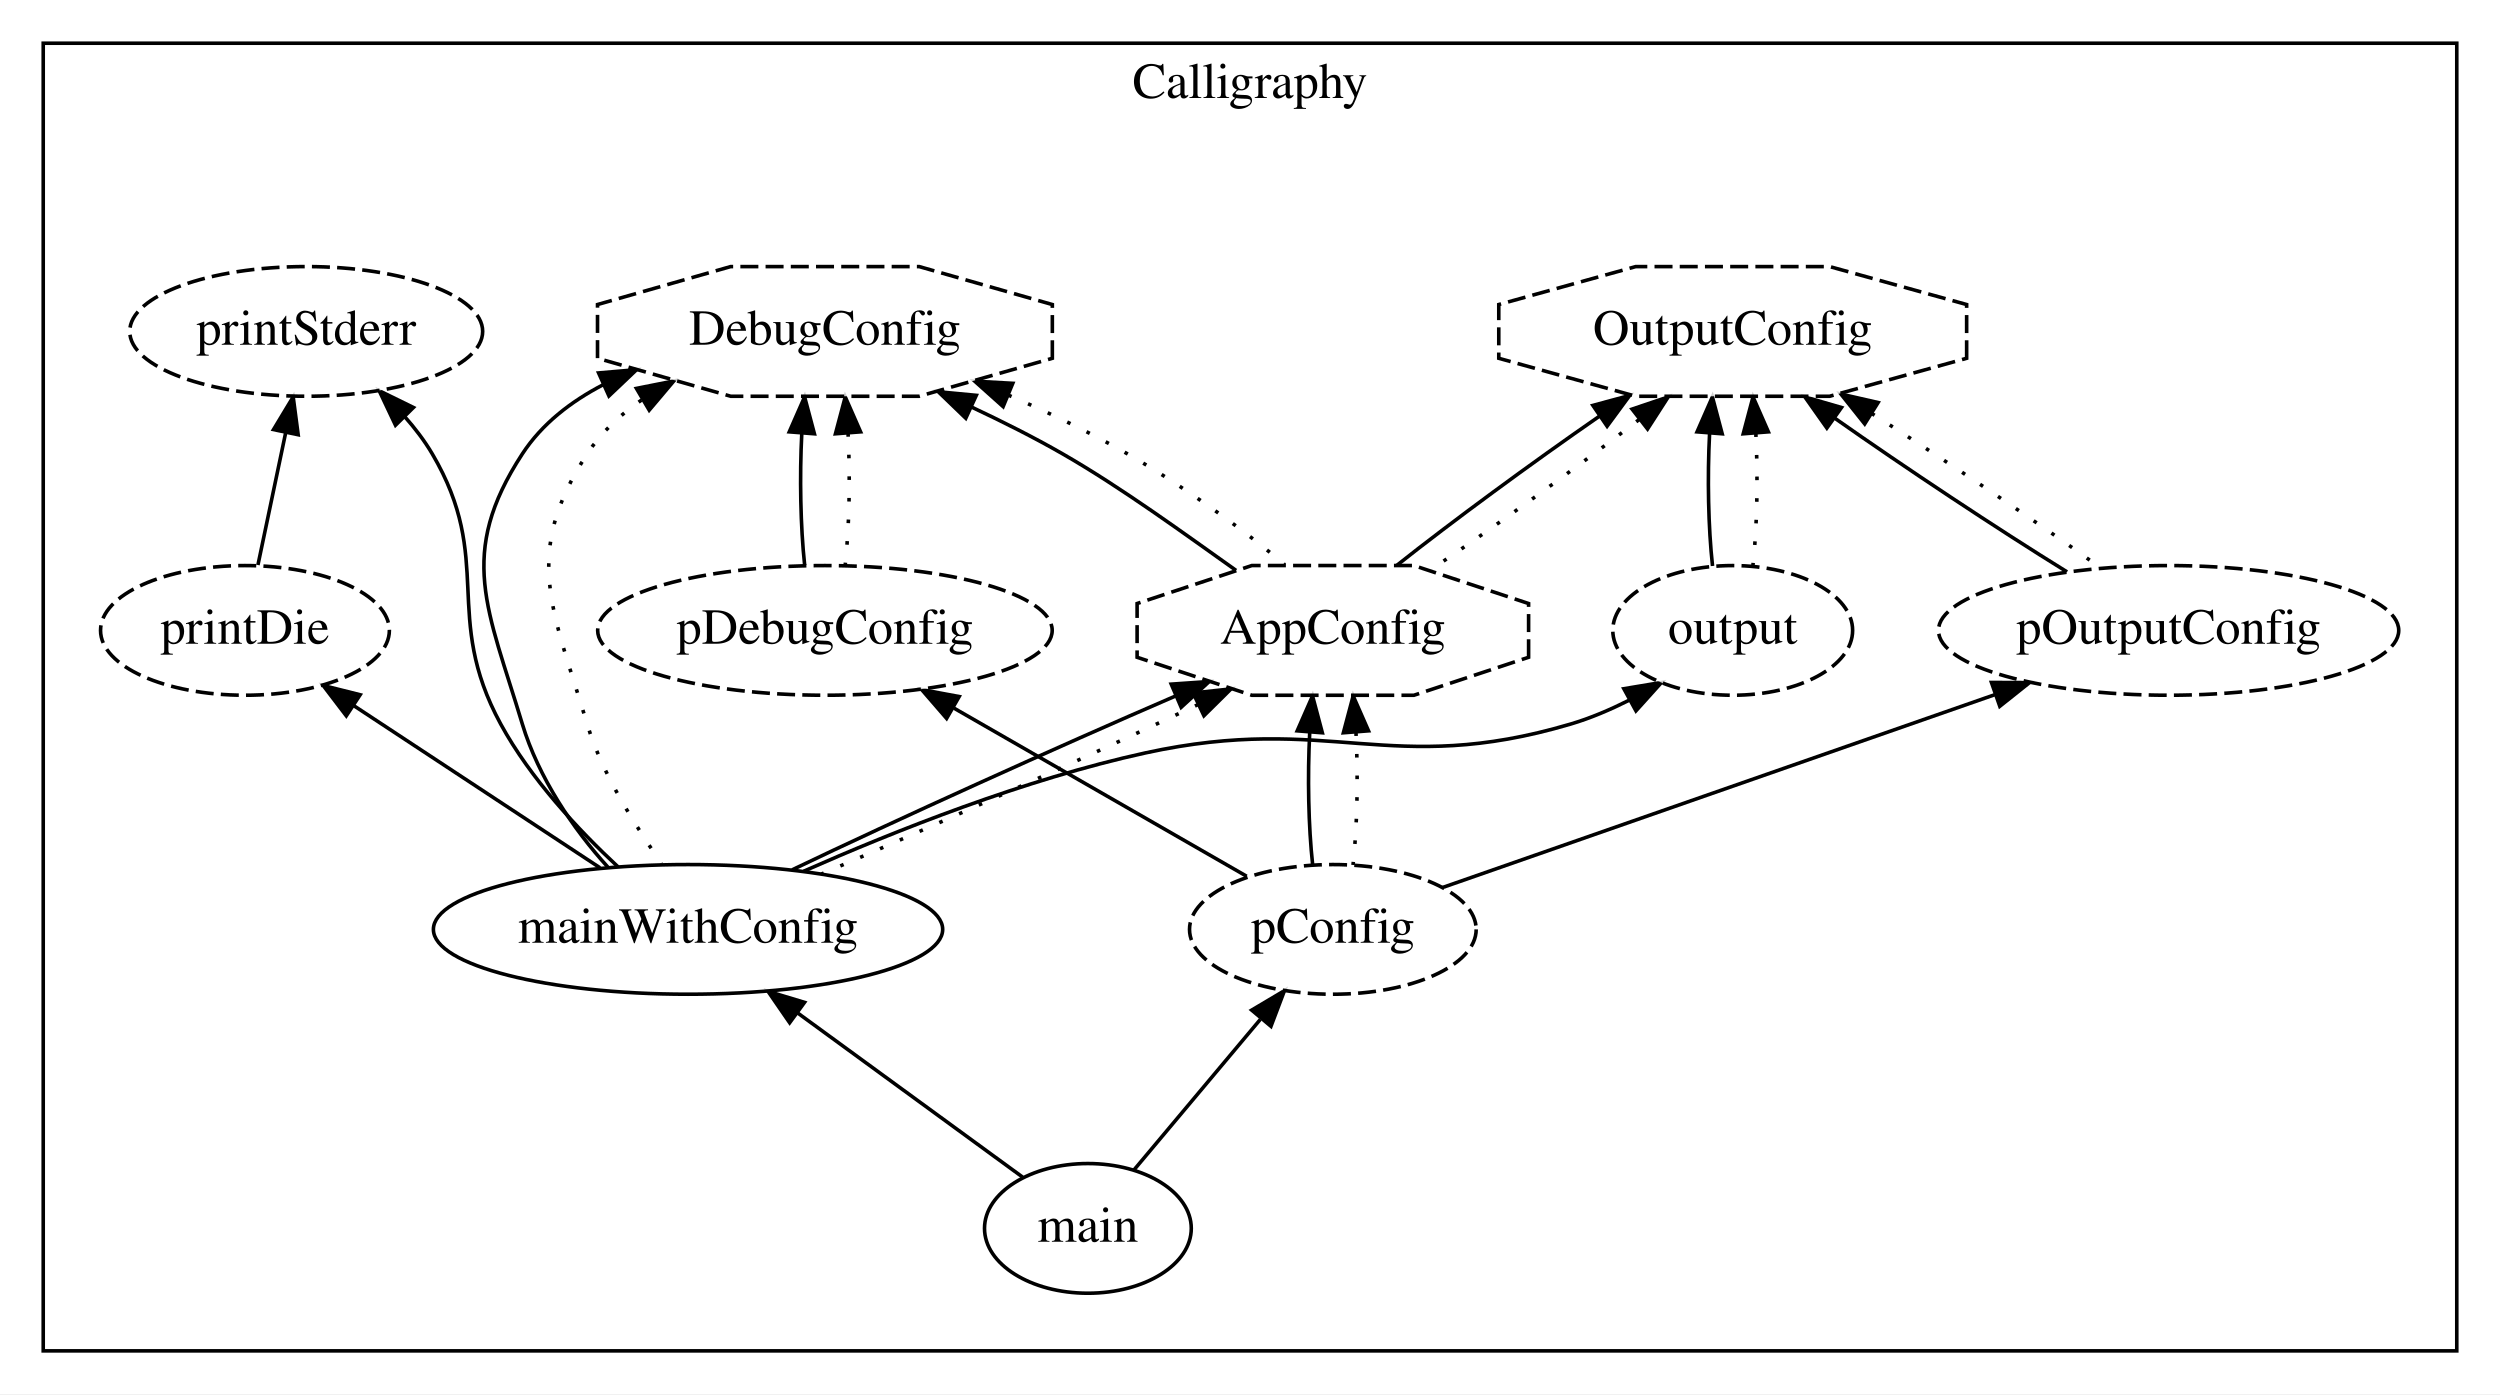
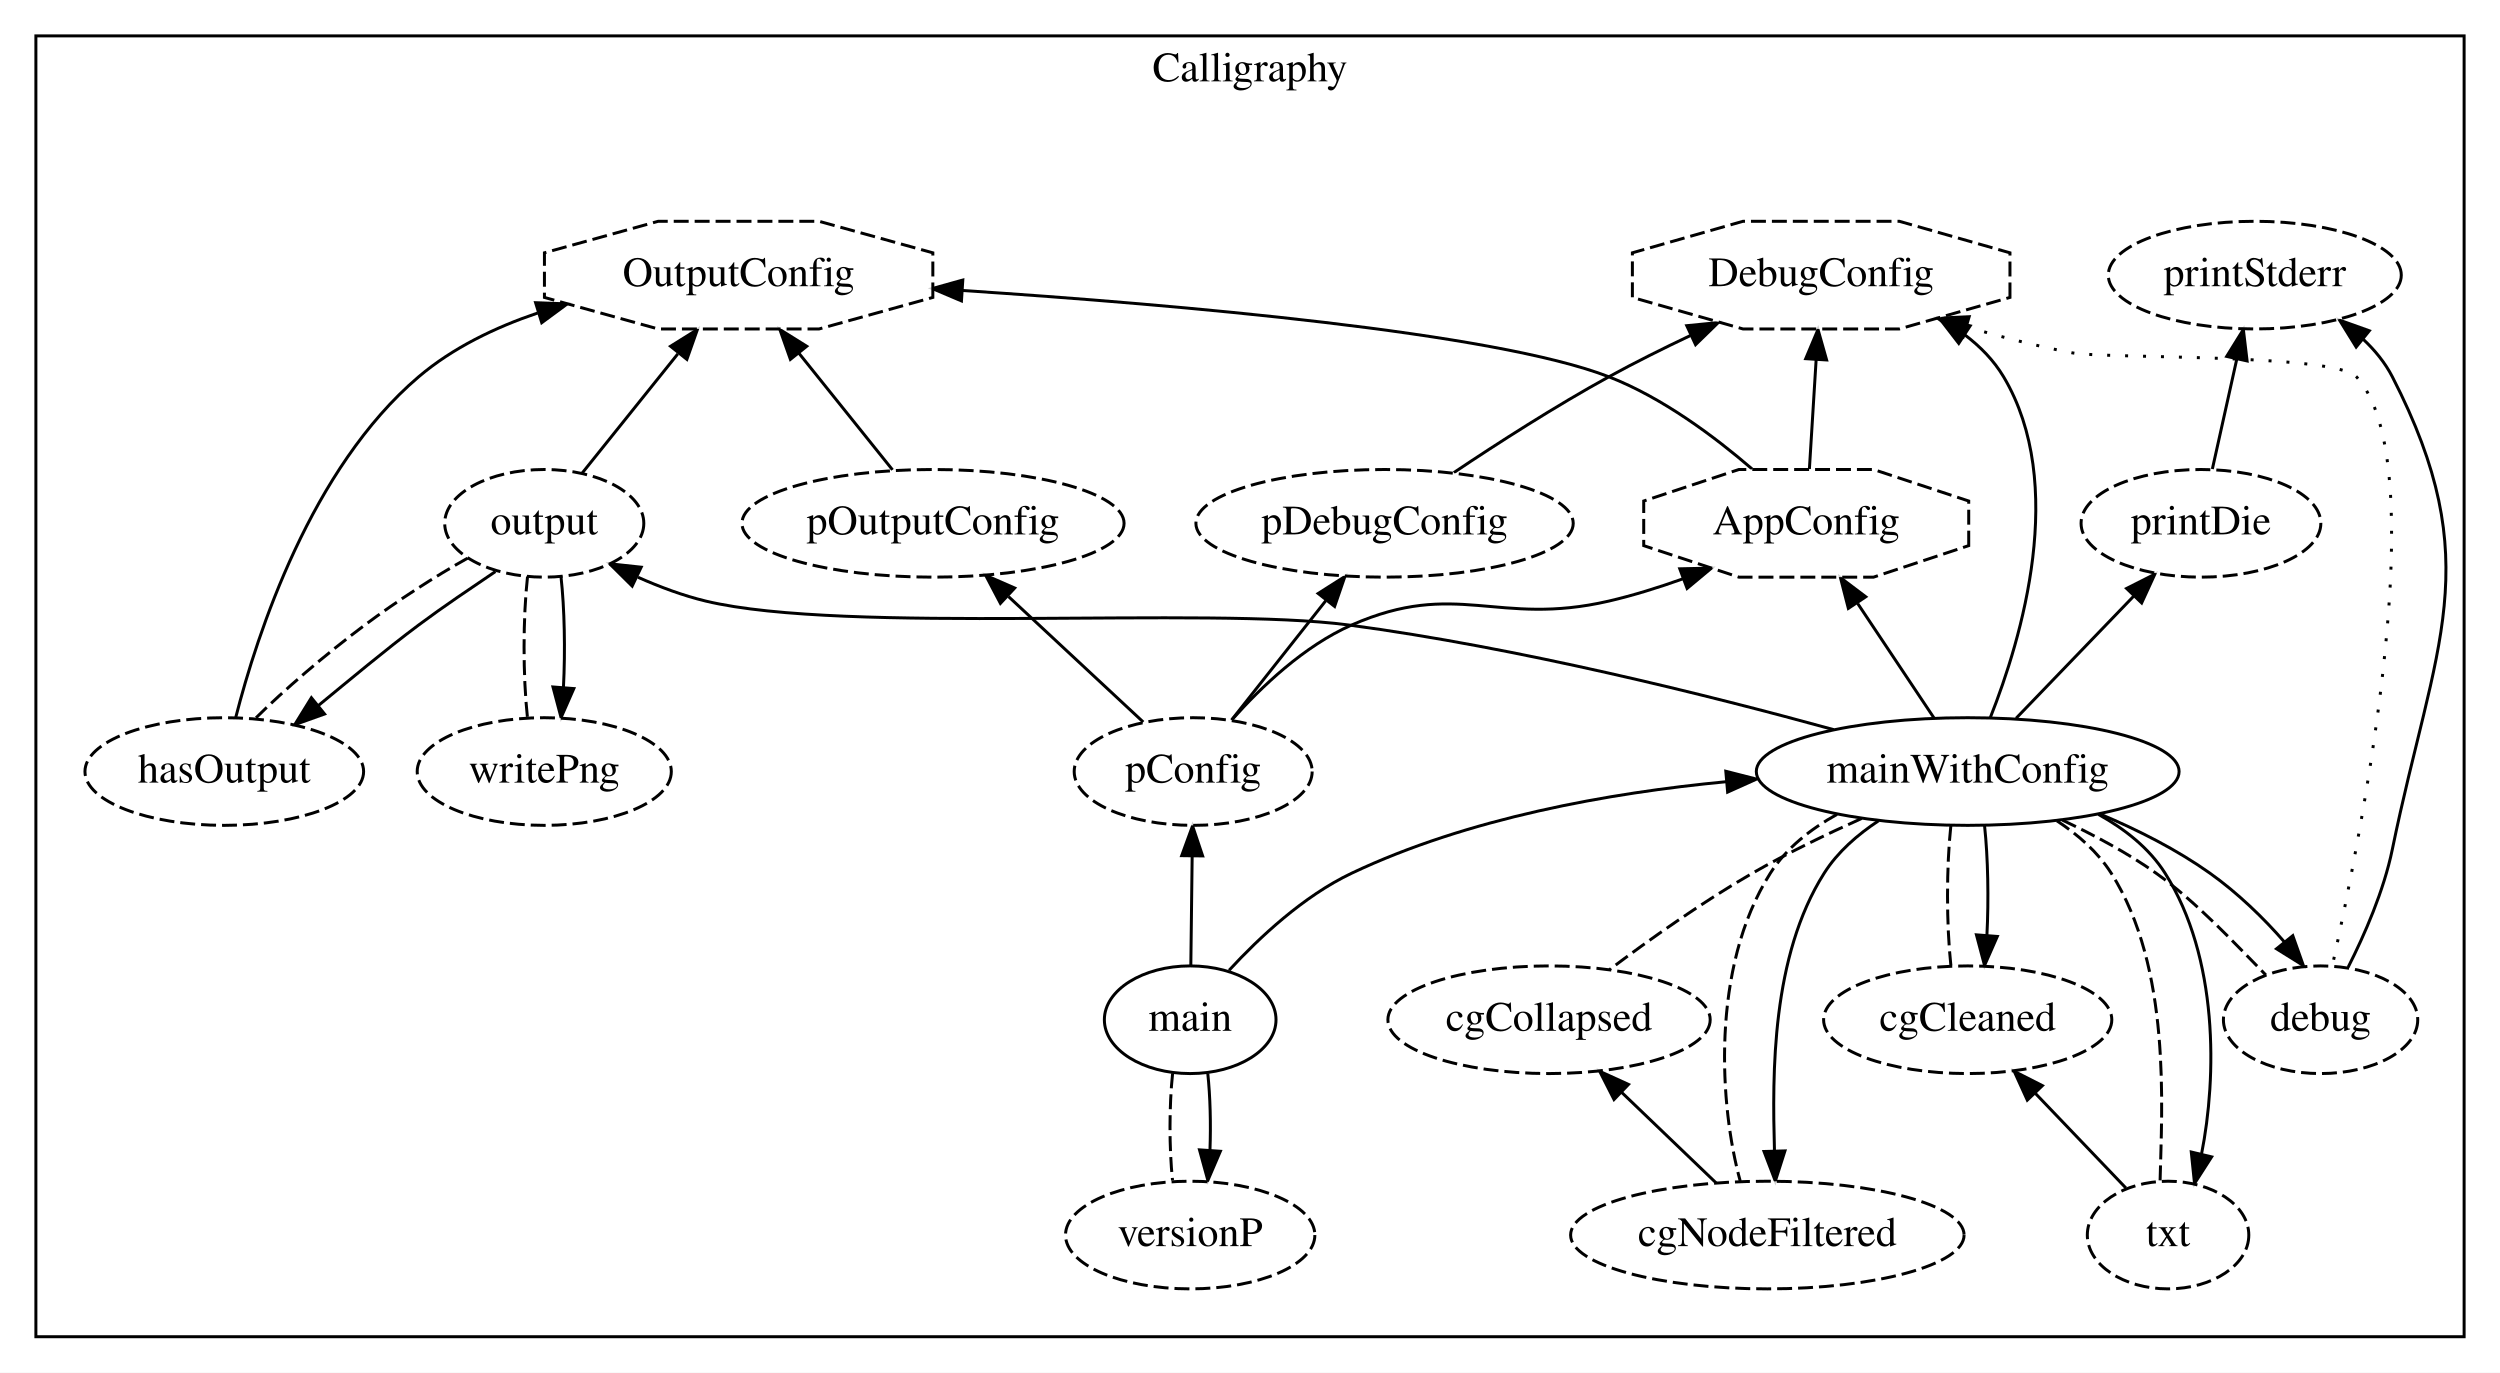
- <svg xmlns="http://www.w3.org/2000/svg" width="694pt" height="387pt" viewBox="0.00 0.00 694.00 387.00">
-   <g id="graph0" class="graph" transform="scale(1 1) rotate(0) translate(4 383)">
-     <polygon fill="white" stroke="transparent" points="-4,4 -4,-383 690,-383 690,4 -4,4" />
+ <svg xmlns="http://www.w3.org/2000/svg" width="836pt" height="459pt" viewBox="0.00 0.00 836.00 459.00">
+   <g id="graph0" class="graph" transform="scale(1 1) rotate(0) translate(4 455)">
+     <polygon fill="white" stroke="transparent" points="-4,4 -4,-455 832,-455 832,4 -4,4" />
    <g id="clust1" class="cluster">
-       <polygon fill="none" stroke="black" points="8,-8 8,-371 678,-371 678,-8 8,-8" />
-       <text text-anchor="middle" x="343" y="-355.8" font-family="Times,serif" font-size="14.00">Calligraphy</text>
+       <polygon fill="none" stroke="black" points="8,-8 8,-443 820,-443 820,-8 8,-8" />
+       <text text-anchor="middle" x="414" y="-427.8" font-family="Times,serif" font-size="14.00">Calligraphy</text>
    </g>
    <g id="clust2" class="cluster">
</g>
    <g id="clust3" class="cluster">
</g>
    <g id="clust4" class="cluster">
</g>
    <g id="clust5" class="cluster">
</g>
    <g id="clust6" class="cluster">
</g>
    <g id="clust7" class="cluster">
</g>
    <g id="clust8" class="cluster">
</g>
    <g id="clust9" class="cluster">
</g>
    <g id="clust10" class="cluster">
</g>
    <g id="clust11" class="cluster">
</g>
    <g id="clust12" class="cluster">
</g>
+     <g id="edge14" class="edge">
+       <path fill="none" stroke="black" d="M617.22,-253.17C625.57,-240.64 635.37,-225.95 642.75,-214.88" />
+       <polygon fill="black" stroke="black" points="614.09,-251.56 611.45,-261.82 619.91,-255.44 614.09,-251.56" />
+     </g>
+     <g id="edge29" class="edge">
+       <path fill="none" stroke="black" d="M558.72,-261.43C550.64,-258.54 542.15,-255.89 534,-254 496.6,-245.34 483.14,-261.45 448,-246 432.09,-239 417.73,-225.3 407.98,-214.33" />
+       <polygon fill="black" stroke="black" points="557.72,-264.79 568.31,-265.02 560.17,-258.23 557.72,-264.79" />
+     </g>
+     <g id="edge9" class="edge">
+       <path fill="none" stroke="black" d="M603.32,-334.77C602.57,-322.66 601.71,-308.78 601.06,-298.15" />
+       <polygon fill="black" stroke="black" points="599.83,-335.06 603.94,-344.82 606.82,-334.63 599.83,-335.06" />
+     </g>
+     <g id="edge15" class="edge">
+       <path fill="none" stroke="black" d="M653.03,-343.03C658.18,-339.14 662.72,-334.5 666,-329 687.4,-293.1 672.07,-241.58 661.59,-215.12" />
+       <polygon fill="black" stroke="black" points="651.01,-340.17 644.54,-348.57 654.83,-346.04 651.01,-340.17" />
+     </g>
+     <g id="edge35" class="edge">
+       <path fill="none" stroke="black" stroke-dasharray="1,5" d="M653.73,-345.66C665.19,-342.33 677.44,-339.18 689,-337 699.41,-335.03 776.83,-336.8 784,-329 810.13,-300.58 786.02,-177.64 775.94,-132.07" />
+       <polygon fill="black" stroke="black" points="652.48,-342.38 643.91,-348.61 654.49,-349.09 652.48,-342.38" />
+     </g>
+     <g id="edge32" class="edge">
+       <path fill="none" stroke="black" d="M561.26,-342.79C552.14,-338.48 542.67,-333.76 534,-329 516.11,-319.18 496.73,-306.72 482.15,-296.96" />
+       <polygon fill="black" stroke="black" points="560.05,-346.09 570.59,-347.13 563,-339.74 560.05,-346.09" />
+     </g>
+     <g id="edge10" class="edge">
+       <path fill="none" stroke="black" d="M317.81,-357.86C390.68,-353.05 495.87,-343.83 534,-329 551.96,-322.02 569.46,-308.91 581.93,-298.15" />
+       <polygon fill="black" stroke="black" points="317.51,-354.37 307.76,-358.51 317.96,-361.36 317.51,-354.37" />
+     </g>
+     <g id="edge25" class="edge">
+       <path fill="none" stroke="black" d="M222.67,-336.67C212.2,-323.62 199.75,-308.11 190.66,-296.78" />
+       <polygon fill="black" stroke="black" points="220.23,-339.21 229.22,-344.82 225.69,-334.83 220.23,-339.21" />
+     </g>
+     <g id="edge28" class="edge">
+       <path fill="none" stroke="black" d="M175.82,-350.34C161.55,-345.51 147.37,-338.67 136,-329 100.02,-298.41 82.01,-243.12 74.85,-215.17" />
+       <polygon fill="black" stroke="black" points="175.1,-353.78 185.69,-353.38 177.16,-347.09 175.1,-353.78" />
+     </g>
+     <g id="edge33" class="edge">
+       <path fill="none" stroke="black" d="M263.15,-336.89C273.33,-324.21 285.4,-309.16 294.46,-297.88" />
+       <polygon fill="black" stroke="black" points="260.31,-334.83 256.78,-344.82 265.77,-339.21 260.31,-334.83" />
+     </g>
+     <g id="edge1" class="edge">
+       <path fill="none" stroke="black" stroke-dasharray="5,2" d="M388.12,-96.05C386.97,-85.21 386.96,-71.18 388.09,-60.28" />
+     </g>
+     <g id="edge11" class="edge">
+       <path fill="none" stroke="black" d="M400.61,-70.36C400.94,-79.03 400.7,-88.35 399.88,-96.05" />
+       <polygon fill="black" stroke="black" points="404.09,-70.01 399.91,-60.28 397.11,-70.49 404.09,-70.01" />
+     </g>
+     <g id="edge12" class="edge">
+       <path fill="none" stroke="black" d="M573.29,-193.6C533.93,-189.85 486.84,-181.41 448,-163 431.91,-155.37 417.05,-141.44 407.01,-130.54" />
+       <polygon fill="black" stroke="black" points="573.11,-197.09 583.38,-194.47 573.72,-190.12 573.11,-197.09" />
+     </g>
+     <g id="edge2" class="edge">
+       <path fill="none" stroke="black" stroke-dasharray="5,2" d="M648.36,-178.82C646.88,-165.08 646.88,-145.89 648.37,-132.15" />
+     </g>
+     <g id="edge3" class="edge">
+       <path fill="none" stroke="black" stroke-dasharray="5,2" d="M618.56,-181.32C606.7,-176 593.56,-169.65 582,-163 565.22,-153.34 547.37,-140.64 534.18,-130.73" />
+     </g>
+     <g id="edge4" class="edge">
+       <path fill="none" stroke="black" stroke-dasharray="5,2" d="M610.28,-182.66C601.42,-177.76 593.26,-171.31 588,-163 567.87,-131.21 571.1,-84.8 577.93,-60.04" />
+     </g>
    <g id="edge5" class="edge">
-       <path fill="none" stroke="black" d="M322.25,-189.76C289.14,-175.47 244.72,-155.34 215.9,-141.54" />
-       <polygon fill="black" stroke="black" points="321.13,-193.08 331.7,-193.81 323.89,-186.65 321.13,-193.08" />
+       <path fill="none" stroke="black" stroke-dasharray="5,2" d="M685.68,-180.74C696.08,-175.83 707.36,-169.85 717,-163 730.54,-153.37 743.41,-139.38 753.67,-128.99" />
+     </g>
+     <g id="edge6" class="edge">
+       <path fill="none" stroke="black" stroke-dasharray="5,2" d="M683.82,-180.52C690.8,-175.92 697.47,-170.15 702,-163 722.13,-131.21 718.9,-84.8 718.33,-60.04" />
+     </g>
+     <g id="edge16" class="edge">
+       <path fill="none" stroke="black" d="M660.42,-142.2C661.05,-154.31 660.79,-168.19 659.64,-178.82" />
+       <polygon fill="black" stroke="black" points="663.9,-141.85 659.63,-132.15 656.92,-142.39 663.9,-141.85" />
+     </g>
+     <g id="edge24" class="edge">
+       <path fill="none" stroke="black" d="M676.54,-89.46C686.58,-78.96 698.11,-66.91 706.91,-57.72" />
+       <polygon fill="black" stroke="black" points="673.93,-87.12 669.54,-96.76 678.98,-91.96 673.93,-87.12" />
+     </g>
+     <g id="edge22" class="edge">
+       <path fill="none" stroke="black" d="M538.17,-89.82C548.56,-79.86 560.46,-68.45 569.91,-59.39" />
+       <polygon fill="black" stroke="black" points="535.73,-87.32 530.93,-96.76 540.57,-92.37 535.73,-87.32" />
+     </g>
+     <g id="edge17" class="edge">
+       <path fill="none" stroke="black" d="M589.38,-70.27C588.66,-96.17 588.38,-135.18 606,-163 610.53,-170.15 617.2,-175.92 624.18,-180.52" />
+       <polygon fill="black" stroke="black" points="592.89,-70.14 589.67,-60.04 585.89,-69.94 592.89,-70.14" />
+     </g>
+     <g id="edge18" class="edge">
+       <path fill="none" stroke="black" d="M759.98,-139.91C753.03,-147.96 744.17,-156.48 735,-163 724.02,-170.81 710.89,-177.48 698.37,-182.73" />
+       <polygon fill="black" stroke="black" points="762.71,-142.11 766.25,-132.12 757.26,-137.72 762.71,-142.11" />
    </g>
    <g id="edge19" class="edge">
-       <path fill="none" stroke="black" stroke-dasharray="1,5" d="M328.63,-187.43C297.88,-172.91 254.67,-153.45 224.01,-140.35" />
-       <polygon fill="black" stroke="black" points="327.21,-190.63 337.74,-191.76 330.21,-184.31 327.21,-190.63" />
-     </g>
-     <g id="edge11" class="edge">
-       <path fill="none" stroke="black" d="M359.58,-179.7C358.95,-167.5 359.22,-153.52 360.4,-142.88" />
-       <polygon fill="black" stroke="black" points="356.1,-180.12 360.36,-189.82 363.08,-179.58 356.1,-180.12" />
-     </g>
-     <g id="edge22" class="edge">
-       <path fill="none" stroke="black" stroke-dasharray="1,5" d="M372.42,-179.7C373.05,-167.5 372.78,-153.52 371.6,-142.88" />
-       <polygon fill="black" stroke="black" points="368.92,-179.58 371.64,-189.82 375.9,-180.12 368.92,-179.58" />
-     </g>
-     <g id="edge1" class="edge">
-       <path fill="none" stroke="black" d="M265.57,-270.06C274.11,-266.05 282.94,-261.63 291,-257 307.58,-247.47 325.03,-234.64 339.14,-224.65" />
-       <polygon fill="black" stroke="black" points="264.1,-266.89 256.47,-274.25 267.02,-273.25 264.1,-266.89" />
-     </g>
-     <g id="edge17" class="edge">
-       <path fill="none" stroke="black" stroke-dasharray="1,5" d="M275.89,-273.32C287.12,-268.5 298.69,-262.93 309,-257 324.72,-247.96 341.22,-235.96 352.67,-226.22" />
-       <polygon fill="black" stroke="black" points="274.47,-270.12 266.58,-277.18 277.15,-276.59 274.47,-270.12" />
-     </g>
-     <g id="edge6" class="edge">
-       <path fill="none" stroke="black" d="M163.46,-276.21C154.46,-271.54 146.42,-265.31 141,-257 122.78,-229.08 131.41,-213.92 141,-182 145.43,-167.27 155.13,-152.84 164.72,-142.32" />
-       <polygon fill="black" stroke="black" points="162.17,-279.47 172.73,-280.38 165.04,-273.08 162.17,-279.47" />
+       <path fill="none" stroke="black" d="M732.19,-69.07C737.33,-94.95 737.89,-134.75 720,-163 714.74,-171.31 706.58,-177.76 697.72,-182.66" />
+       <polygon fill="black" stroke="black" points="735.57,-68.14 729.85,-59.23 728.76,-69.77 735.57,-68.14" />
    </g>
    <g id="edge20" class="edge">
-       <path fill="none" stroke="black" stroke-dasharray="1,5" d="M174.09,-271.95C168.2,-267.92 162.92,-263 159,-257 140.78,-229.08 149.41,-213.92 159,-182 163.29,-167.72 172.54,-153.72 179.59,-143.29" />
-       <polygon fill="black" stroke="black" points="172.67,-275.18 183.06,-277.24 176.22,-269.14 172.67,-275.18" />
-     </g>
-     <g id="edge14" class="edge">
-       <path fill="none" stroke="black" d="M218.58,-262.77C217.95,-250.66 218.22,-236.78 219.37,-226.15" />
-       <polygon fill="black" stroke="black" points="215.1,-263.12 219.36,-272.82 222.08,-262.58 215.1,-263.12" />
+       <path fill="none" stroke="black" d="M209.33,-261.97C216.58,-258.75 224.4,-255.82 232,-254 278.49,-242.85 399.61,-252.32 447,-246 503.68,-238.44 567.61,-222.44 609.23,-210.99" />
+       <polygon fill="black" stroke="black" points="207.4,-259.01 199.87,-266.47 210.41,-265.33 207.4,-259.01" />
+     </g>
+     <g id="edge7" class="edge">
+       <path fill="none" stroke="black" stroke-dasharray="5,2" d="M152.47,-268.41C141.37,-262.2 128.73,-254.01 118,-246 104.87,-236.19 90.87,-224.19 81.28,-214.64" />
+     </g>
+     <g id="edge8" class="edge">
+       <path fill="none" stroke="black" stroke-dasharray="5,2" d="M172.41,-262.22C170.87,-248.41 170.86,-228.92 172.38,-215.04" />
+     </g>
+     <g id="edge26" class="edge">
+       <path fill="none" stroke="black" d="M102.38,-219C112.97,-227.68 124.8,-237.64 136,-246 144.28,-252.18 153.7,-258.47 161.66,-263.87" />
+       <polygon fill="black" stroke="black" points="104.53,-216.24 94.56,-212.67 100.13,-221.68 104.53,-216.24" />
+     </g>
+     <g id="edge27" class="edge">
+       <path fill="none" stroke="black" d="M184.42,-225.21C185.05,-237.46 184.78,-251.54 183.59,-262.22" />
+       <polygon fill="black" stroke="black" points="187.89,-224.74 183.62,-215.04 180.91,-225.28 187.89,-224.74" />
+     </g>
+     <g id="edge13" class="edge">
+       <path fill="none" stroke="black" d="M394.66,-168.77C394.51,-156.66 394.34,-142.78 394.21,-132.15" />
+       <polygon fill="black" stroke="black" points="391.16,-168.87 394.79,-178.82 398.16,-168.78 391.16,-168.87" />
+     </g>
+     <g id="edge30" class="edge">
+       <path fill="none" stroke="black" d="M439.34,-254.12C429.09,-241.14 416.83,-225.63 407.81,-214.21" />
+       <polygon fill="black" stroke="black" points="436.79,-256.54 445.74,-262.22 442.29,-252.2 436.79,-256.54" />
+     </g>
+     <g id="edge31" class="edge">
+       <path fill="none" stroke="black" d="M333.27,-255.48C347.76,-241.98 365.55,-225.42 378.31,-213.54" />
+       <polygon fill="black" stroke="black" points="330.54,-253.23 325.61,-262.61 335.31,-258.36 330.54,-253.23" />
+     </g>
+     <g id="edge21" class="edge">
+       <path fill="none" stroke="black" d="M709.56,-255.7C696.98,-242.63 681.58,-226.64 670.18,-214.81" />
+       <polygon fill="black" stroke="black" points="707.13,-258.22 716.59,-263 712.17,-253.37 707.13,-258.22" />
    </g>
    <g id="edge23" class="edge">
-       <path fill="none" stroke="black" stroke-dasharray="1,5" d="M231.42,-262.77C232.05,-250.66 231.78,-236.78 230.63,-226.15" />
-       <polygon fill="black" stroke="black" points="227.92,-262.58 230.64,-272.82 234.9,-263.12 227.92,-262.58" />
-     </g>
-     <g id="edge2" class="edge">
-       <path fill="none" stroke="black" d="M439.96,-267.44C421.02,-254.33 398.91,-238.08 383.73,-226.04" />
-       <polygon fill="black" stroke="black" points="438.18,-270.46 448.41,-273.22 442.13,-264.68 438.18,-270.46" />
-     </g>
-     <g id="edge18" class="edge">
-       <path fill="none" stroke="black" stroke-dasharray="1,5" d="M451.01,-266.52C433.56,-253.1 410.78,-236.65 393.1,-224.78" />
-       <polygon fill="black" stroke="black" points="449.06,-269.43 459.1,-272.82 453.36,-263.91 449.06,-269.43" />
-     </g>
-     <g id="edge10" class="edge">
-       <path fill="none" stroke="black" d="M470.58,-262.7C469.95,-250.5 470.22,-236.52 471.4,-225.88" />
-       <polygon fill="black" stroke="black" points="467.1,-263.12 471.36,-272.82 474.08,-262.58 467.1,-263.12" />
-     </g>
-     <g id="edge21" class="edge">
-       <path fill="none" stroke="black" stroke-dasharray="1,5" d="M483.42,-262.7C484.05,-250.5 483.78,-236.52 482.6,-225.88" />
-       <polygon fill="black" stroke="black" points="479.92,-262.58 482.64,-272.82 486.9,-263.12 479.92,-262.58" />
-     </g>
-     <g id="edge15" class="edge">
-       <path fill="none" stroke="black" d="M505.23,-266.98C524.7,-253.29 550.34,-236.28 569.82,-224.24" />
-       <polygon fill="black" stroke="black" points="503.14,-264.17 497.03,-272.82 507.2,-269.87 503.14,-264.17" />
-     </g>
-     <g id="edge24" class="edge">
-       <path fill="none" stroke="black" stroke-dasharray="1,5" d="M515.54,-268.26C536.76,-254.77 562.06,-237.71 579.1,-225.37" />
-       <polygon fill="black" stroke="black" points="513.64,-265.32 507.03,-273.61 517.36,-271.25 513.64,-265.32" />
-     </g>
-     <g id="edge3" class="edge">
-       <path fill="none" stroke="black" d="M217.4,-101.82C237.42,-87.2 262.97,-68.56 279.88,-56.23" />
-       <polygon fill="black" stroke="black" points="215.21,-99.08 209.2,-107.8 219.34,-104.74 215.21,-99.08" />
-     </g>
-     <g id="edge7" class="edge">
-       <path fill="none" stroke="black" d="M448.23,-188.61C443,-185.98 437.46,-183.61 432,-182 381.59,-167.1 365.36,-185.19 314,-174 280.61,-166.72 244.3,-152.29 219.09,-141.14" />
-       <polygon fill="black" stroke="black" points="446.78,-191.81 457.23,-193.55 450.14,-185.67 446.78,-191.81" />
-     </g>
-     <g id="edge4" class="edge">
-       <path fill="none" stroke="black" d="M345.86,-100.01C334.48,-86.45 320.59,-69.91 310.72,-58.15" />
-       <polygon fill="black" stroke="black" points="343.46,-102.59 352.57,-108 348.82,-98.09 343.46,-102.59" />
-     </g>
-     <g id="edge12" class="edge">
-       <path fill="none" stroke="black" d="M260.83,-186.41C286.3,-171.79 319.79,-152.55 342.07,-139.75" />
-       <polygon fill="black" stroke="black" points="258.78,-183.56 251.85,-191.57 262.27,-189.63 258.78,-183.56" />
-     </g>
-     <g id="edge13" class="edge">
-       <path fill="none" stroke="black" d="M549.94,-190.22C503.83,-174.12 435.61,-150.3 396.51,-136.65" />
-       <polygon fill="black" stroke="black" points="548.83,-193.54 559.43,-193.53 551.14,-186.93 548.83,-193.54" />
-     </g>
-     <g id="edge8" class="edge">
-       <path fill="none" stroke="black" d="M94.27,-187.07C115.29,-173.23 142.93,-155.02 162.56,-142.1" />
-       <polygon fill="black" stroke="black" points="92.13,-184.28 85.71,-192.71 95.98,-190.13 92.13,-184.28" />
-     </g>
-     <g id="edge9" class="edge">
-       <path fill="none" stroke="black" d="M108.3,-267.4C111.19,-264.14 113.86,-260.64 116,-257 133.43,-227.36 118.57,-212.21 135,-182 143.24,-166.85 156.52,-152.65 167.6,-142.33" />
-       <polygon fill="black" stroke="black" points="105.79,-264.96 101.26,-274.54 110.77,-269.88 105.79,-264.96" />
-     </g>
-     <g id="edge16" class="edge">
-       <path fill="none" stroke="black" d="M75.28,-262.77C72.74,-250.66 69.83,-236.78 67.6,-226.15" />
-       <polygon fill="black" stroke="black" points="71.92,-263.75 77.39,-272.82 78.77,-262.32 71.92,-263.75" />
+       <path fill="none" stroke="black" d="M786.28,-341.53C790.18,-337.86 793.59,-333.69 796,-329 828.07,-266.53 810.12,-239.79 796,-171 793.15,-157.12 786.71,-142.42 781.22,-131.57" />
+       <polygon fill="black" stroke="black" points="783.9,-338.95 778.33,-347.96 788.3,-344.39 783.9,-338.95" />
+     </g>
+     <g id="edge34" class="edge">
+       <path fill="none" stroke="black" d="M743.95,-334.77C741.26,-322.66 738.17,-308.78 735.81,-298.15" />
+       <polygon fill="black" stroke="black" points="740.6,-335.82 746.18,-344.82 747.43,-334.3 740.6,-335.82" />
    </g>
    <g id="node1" class="node">
-       <polygon fill="#ffffff" fill-opacity="0.812" stroke="black" stroke-dasharray="5,2" points="420.34,-200.54 420.34,-215.46 388.51,-226 343.49,-226 311.66,-215.46 311.66,-200.54 343.49,-190 388.51,-190 420.34,-200.54" />
-       <text text-anchor="middle" x="366" y="-204.3" font-family="Times,serif" font-size="14.00">AppConfig</text>
+       <polygon fill="#ffffff" fill-opacity="0.812" stroke="black" stroke-dasharray="5,2" points="654.34,-272.54 654.34,-287.46 622.51,-298 577.49,-298 545.66,-287.46 545.66,-272.54 577.49,-262 622.51,-262 654.34,-272.54" />
+       <text text-anchor="middle" x="600" y="-276.3" font-family="Times,serif" font-size="14.00">AppConfig</text>
    </g>
    <g id="node2" class="node">
-       <polygon fill="#ffffff" fill-opacity="0.812" stroke="black" stroke-dasharray="5,2" points="288.13,-283.54 288.13,-298.46 251.15,-309 198.85,-309 161.87,-298.46 161.87,-283.54 198.85,-273 251.15,-273 288.13,-283.54" />
-       <text text-anchor="middle" x="225" y="-287.3" font-family="Times,serif" font-size="14.00">DebugConfig</text>
+       <polygon fill="#ffffff" fill-opacity="0.812" stroke="black" stroke-dasharray="5,2" points="668.13,-355.54 668.13,-370.46 631.15,-381 578.85,-381 541.87,-370.46 541.87,-355.54 578.85,-345 631.15,-345 668.13,-355.54" />
+       <text text-anchor="middle" x="605" y="-359.3" font-family="Times,serif" font-size="14.00">DebugConfig</text>
    </g>
    <g id="node3" class="node">
-       <polygon fill="#ffffff" fill-opacity="0.812" stroke="black" stroke-dasharray="5,2" points="541.94,-283.54 541.94,-298.46 503.9,-309 450.1,-309 412.06,-298.46 412.06,-283.54 450.1,-273 503.9,-273 541.94,-283.54" />
-       <text text-anchor="middle" x="477" y="-287.3" font-family="Times,serif" font-size="14.00">OutputConfig</text>
+       <polygon fill="#ffffff" fill-opacity="0.812" stroke="black" stroke-dasharray="5,2" points="307.94,-355.54 307.94,-370.46 269.9,-381 216.1,-381 178.06,-370.46 178.06,-355.54 216.1,-345 269.9,-345 307.94,-355.54" />
+       <text text-anchor="middle" x="243" y="-359.3" font-family="Times,serif" font-size="14.00">OutputConfig</text>
    </g>
    <g id="node4" class="node">
-       <ellipse fill="#ffffff" fill-opacity="0.812" stroke="black" cx="298" cy="-42" rx="28.7" ry="18" />
-       <text text-anchor="middle" x="298" y="-38.3" font-family="Times,serif" font-size="14.00">main</text>
+       <ellipse fill="#ffffff" fill-opacity="0.812" stroke="black" cx="394" cy="-114" rx="28.7" ry="18" />
+       <text text-anchor="middle" x="394" y="-110.3" font-family="Times,serif" font-size="14.00">main</text>
    </g>
    <g id="node5" class="node">
-       <ellipse fill="#ffffff" fill-opacity="0.812" stroke="black" cx="187" cy="-125" rx="70.69" ry="18" />
-       <text text-anchor="middle" x="187" y="-121.3" font-family="Times,serif" font-size="14.00">mainWithConfig</text>
+       <ellipse fill="#ffffff" fill-opacity="0.812" stroke="black" stroke-dasharray="5,2" cx="394" cy="-42" rx="41.69" ry="18" />
+       <text text-anchor="middle" x="394" y="-38.3" font-family="Times,serif" font-size="14.00">versionP</text>
    </g>
    <g id="node6" class="node">
-       <ellipse fill="#ffffff" fill-opacity="0.812" stroke="black" stroke-dasharray="5,2" cx="477" cy="-208" rx="33.29" ry="18" />
-       <text text-anchor="middle" x="477" y="-204.3" font-family="Times,serif" font-size="14.00">output</text>
+       <ellipse fill="#ffffff" fill-opacity="0.812" stroke="black" cx="654" cy="-197" rx="70.69" ry="18" />
+       <text text-anchor="middle" x="654" y="-193.3" font-family="Times,serif" font-size="14.00">mainWithConfig</text>
    </g>
    <g id="node7" class="node">
-       <ellipse fill="#ffffff" fill-opacity="0.812" stroke="black" stroke-dasharray="5,2" cx="366" cy="-125" rx="39.79" ry="18" />
-       <text text-anchor="middle" x="366" y="-121.3" font-family="Times,serif" font-size="14.00">pConfig</text>
+       <ellipse fill="#ffffff" fill-opacity="0.812" stroke="black" stroke-dasharray="5,2" cx="654" cy="-114" rx="48.19" ry="18" />
+       <text text-anchor="middle" x="654" y="-110.3" font-family="Times,serif" font-size="14.00">cgCleaned</text>
    </g>
    <g id="node8" class="node">
-       <ellipse fill="#ffffff" fill-opacity="0.812" stroke="black" stroke-dasharray="5,2" cx="225" cy="-208" rx="63.09" ry="18" />
-       <text text-anchor="middle" x="225" y="-204.3" font-family="Times,serif" font-size="14.00">pDebugConfig</text>
+       <ellipse fill="#ffffff" fill-opacity="0.812" stroke="black" stroke-dasharray="5,2" cx="514" cy="-114" rx="53.89" ry="18" />
+       <text text-anchor="middle" x="514" y="-110.3" font-family="Times,serif" font-size="14.00">cgCollapsed</text>
    </g>
    <g id="node9" class="node">
-       <ellipse fill="#ffffff" fill-opacity="0.812" stroke="black" stroke-dasharray="5,2" cx="598" cy="-208" rx="63.89" ry="18" />
-       <text text-anchor="middle" x="598" y="-204.3" font-family="Times,serif" font-size="14.00">pOutputConfig</text>
+       <ellipse fill="#ffffff" fill-opacity="0.812" stroke="black" stroke-dasharray="5,2" cx="587" cy="-42" rx="65.79" ry="18" />
+       <text text-anchor="middle" x="587" y="-38.3" font-family="Times,serif" font-size="14.00">cgNodeFiltered</text>
    </g>
    <g id="node10" class="node">
-       <ellipse fill="#ffffff" fill-opacity="0.812" stroke="black" stroke-dasharray="5,2" cx="64" cy="-208" rx="40.09" ry="18" />
-       <text text-anchor="middle" x="64" y="-204.3" font-family="Times,serif" font-size="14.00">printDie</text>
+       <ellipse fill="#ffffff" fill-opacity="0.812" stroke="black" stroke-dasharray="5,2" cx="772" cy="-114" rx="32.49" ry="18" />
+       <text text-anchor="middle" x="772" y="-110.3" font-family="Times,serif" font-size="14.00">debug</text>
    </g>
    <g id="node11" class="node">
-       <ellipse fill="#ffffff" fill-opacity="0.812" stroke="black" stroke-dasharray="5,2" cx="81" cy="-291" rx="48.99" ry="18" />
-       <text text-anchor="middle" x="81" y="-287.3" font-family="Times,serif" font-size="14.00">printStderr</text>
+       <ellipse fill="#ffffff" fill-opacity="0.812" stroke="black" stroke-dasharray="5,2" cx="721" cy="-42" rx="27" ry="18" />
+       <text text-anchor="middle" x="721" y="-38.3" font-family="Times,serif" font-size="14.00">txt</text>
+     </g>
+     <g id="node12" class="node">
+       <ellipse fill="#ffffff" fill-opacity="0.812" stroke="black" stroke-dasharray="5,2" cx="178" cy="-280" rx="33.29" ry="18" />
+       <text text-anchor="middle" x="178" y="-276.3" font-family="Times,serif" font-size="14.00">output</text>
+     </g>
+     <g id="node13" class="node">
+       <ellipse fill="#ffffff" fill-opacity="0.812" stroke="black" stroke-dasharray="5,2" cx="71" cy="-197" rx="46.59" ry="18" />
+       <text text-anchor="middle" x="71" y="-193.3" font-family="Times,serif" font-size="14.00">hasOutput</text>
+     </g>
+     <g id="node14" class="node">
+       <ellipse fill="#ffffff" fill-opacity="0.812" stroke="black" stroke-dasharray="5,2" cx="178" cy="-197" rx="42.49" ry="18" />
+       <text text-anchor="middle" x="178" y="-193.3" font-family="Times,serif" font-size="14.00">writePng</text>
+     </g>
+     <g id="node15" class="node">
+       <ellipse fill="#ffffff" fill-opacity="0.812" stroke="black" stroke-dasharray="5,2" cx="395" cy="-197" rx="39.79" ry="18" />
+       <text text-anchor="middle" x="395" y="-193.3" font-family="Times,serif" font-size="14.00">pConfig</text>
+     </g>
+     <g id="node16" class="node">
+       <ellipse fill="#ffffff" fill-opacity="0.812" stroke="black" stroke-dasharray="5,2" cx="459" cy="-280" rx="63.09" ry="18" />
+       <text text-anchor="middle" x="459" y="-276.3" font-family="Times,serif" font-size="14.00">pDebugConfig</text>
+     </g>
+     <g id="node17" class="node">
+       <ellipse fill="#ffffff" fill-opacity="0.812" stroke="black" stroke-dasharray="5,2" cx="308" cy="-280" rx="63.89" ry="18" />
+       <text text-anchor="middle" x="308" y="-276.3" font-family="Times,serif" font-size="14.00">pOutputConfig</text>
+     </g>
+     <g id="node18" class="node">
+       <ellipse fill="#ffffff" fill-opacity="0.812" stroke="black" stroke-dasharray="5,2" cx="732" cy="-280" rx="40.09" ry="18" />
+       <text text-anchor="middle" x="732" y="-276.3" font-family="Times,serif" font-size="14.00">printDie</text>
+     </g>
+     <g id="node19" class="node">
+       <ellipse fill="#ffffff" fill-opacity="0.812" stroke="black" stroke-dasharray="5,2" cx="750" cy="-363" rx="48.99" ry="18" />
+       <text text-anchor="middle" x="750" y="-359.3" font-family="Times,serif" font-size="14.00">printStderr</text>
    </g>
  </g>
</svg>
